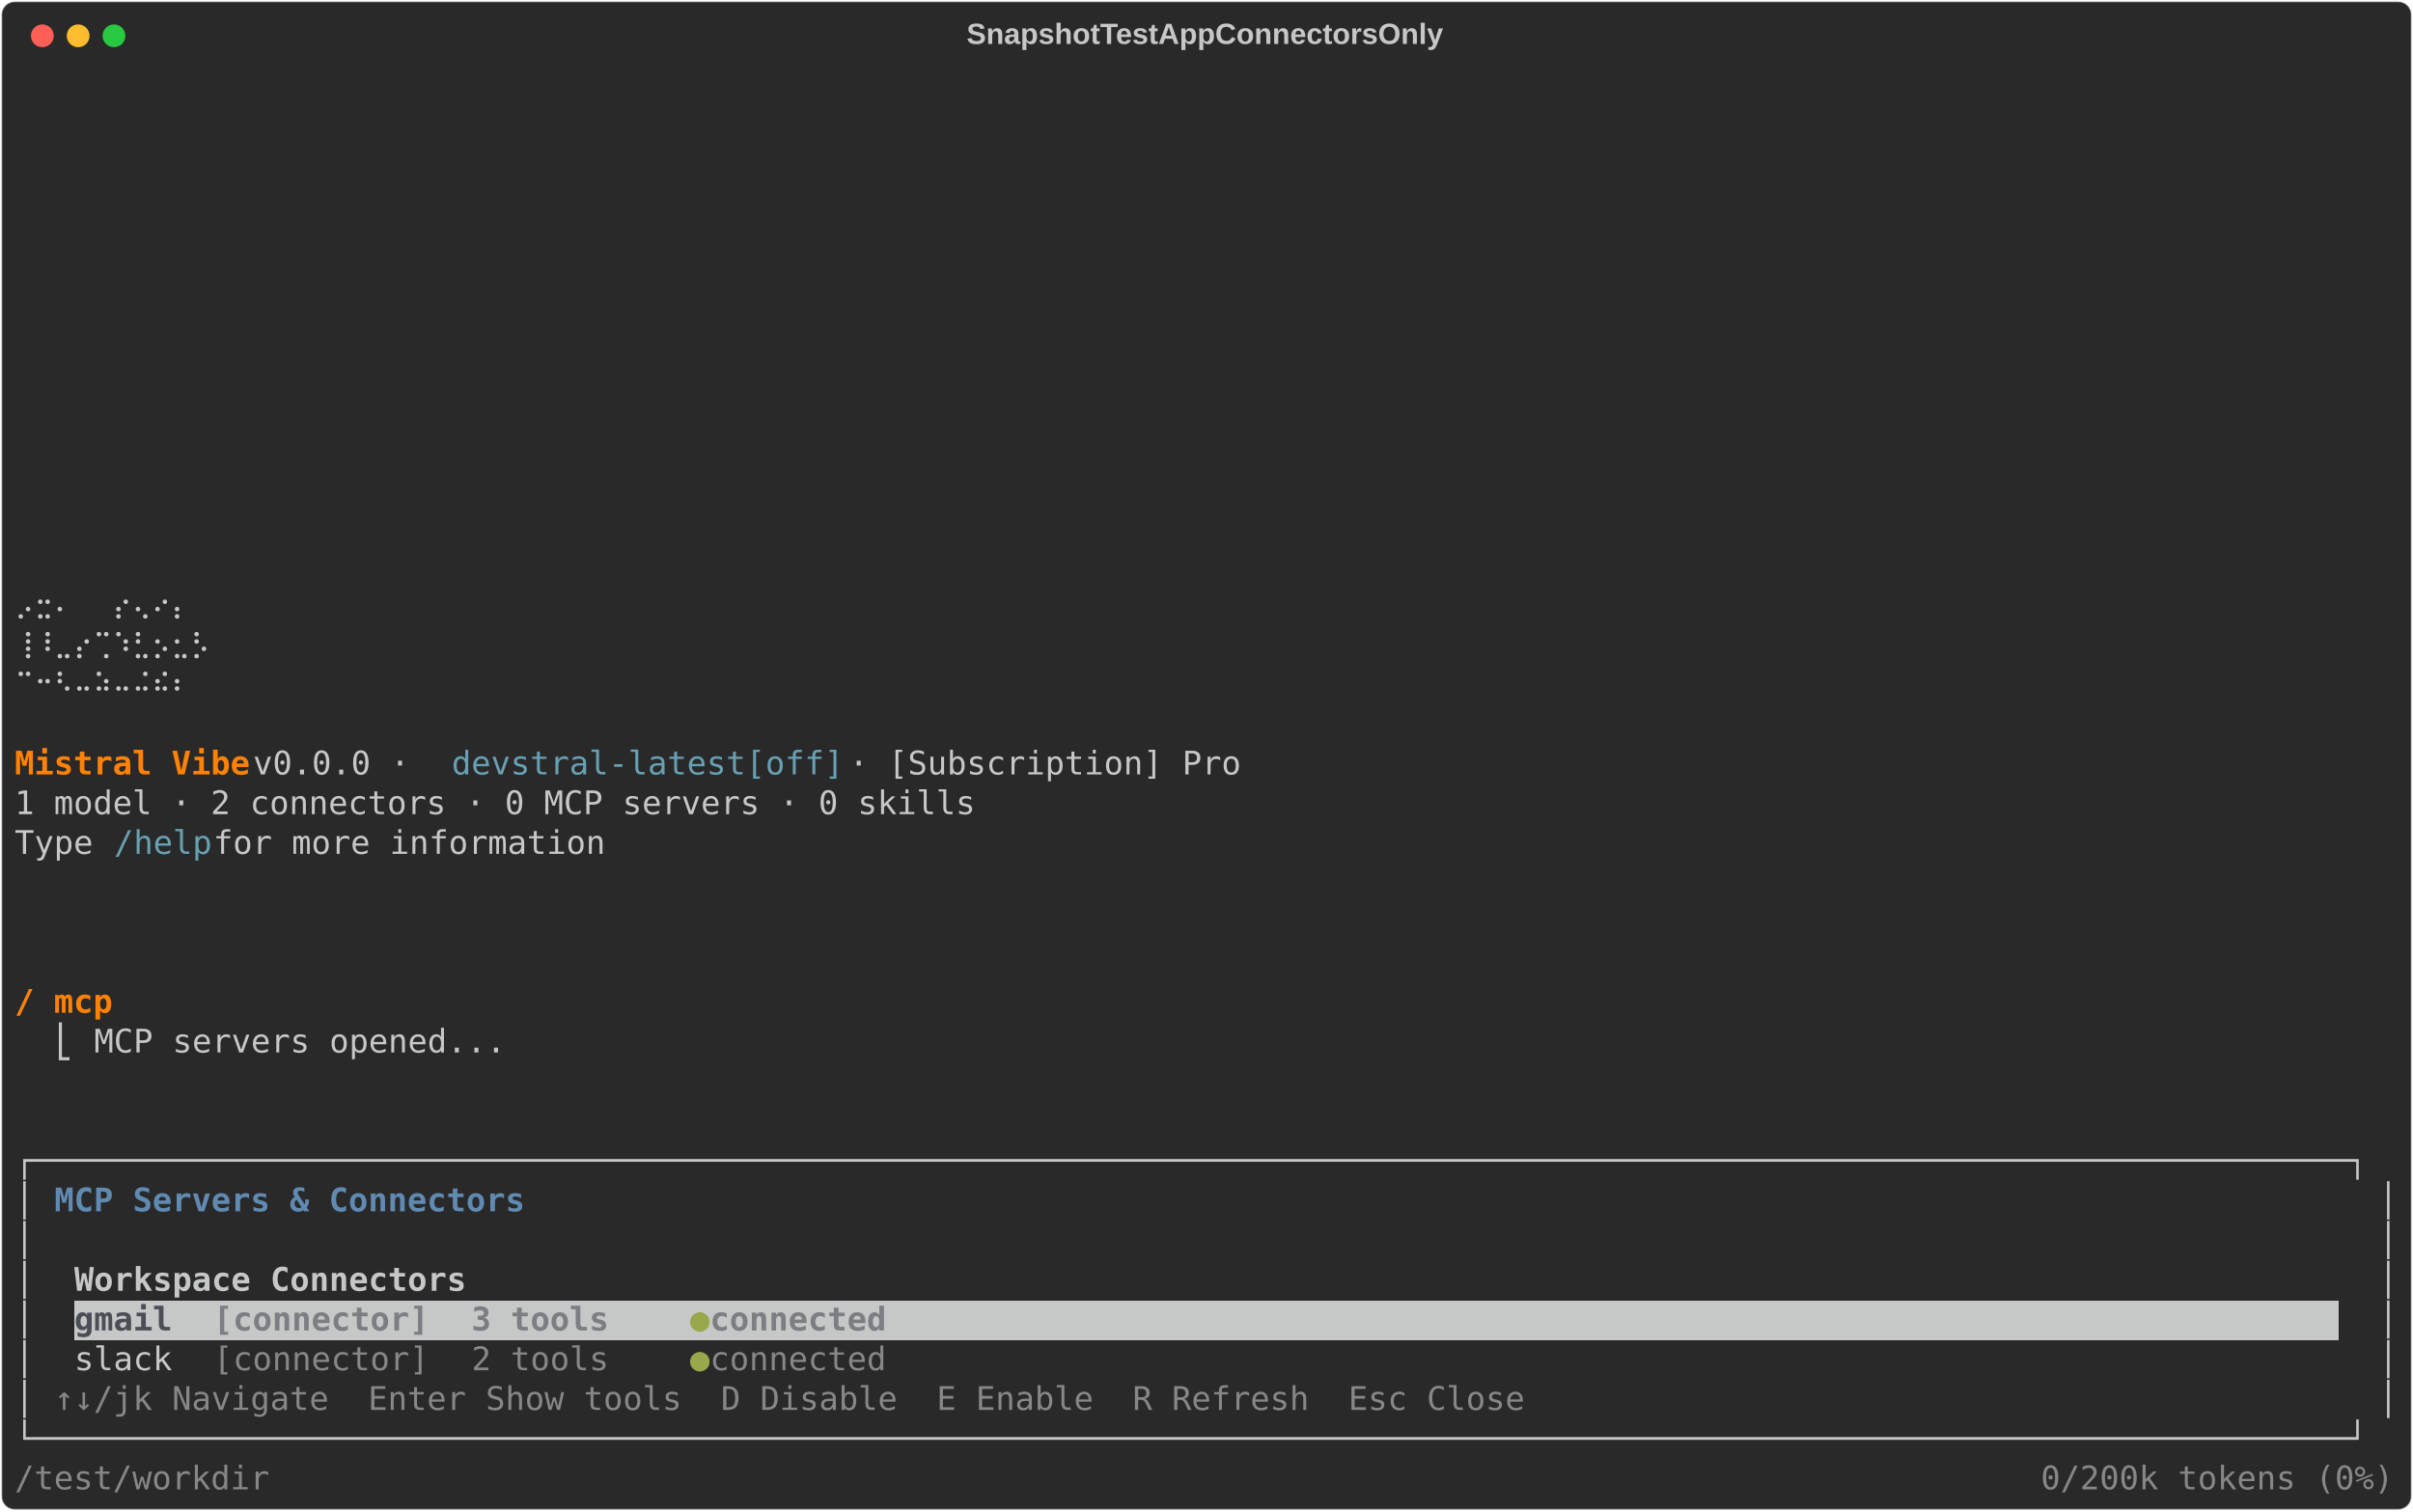
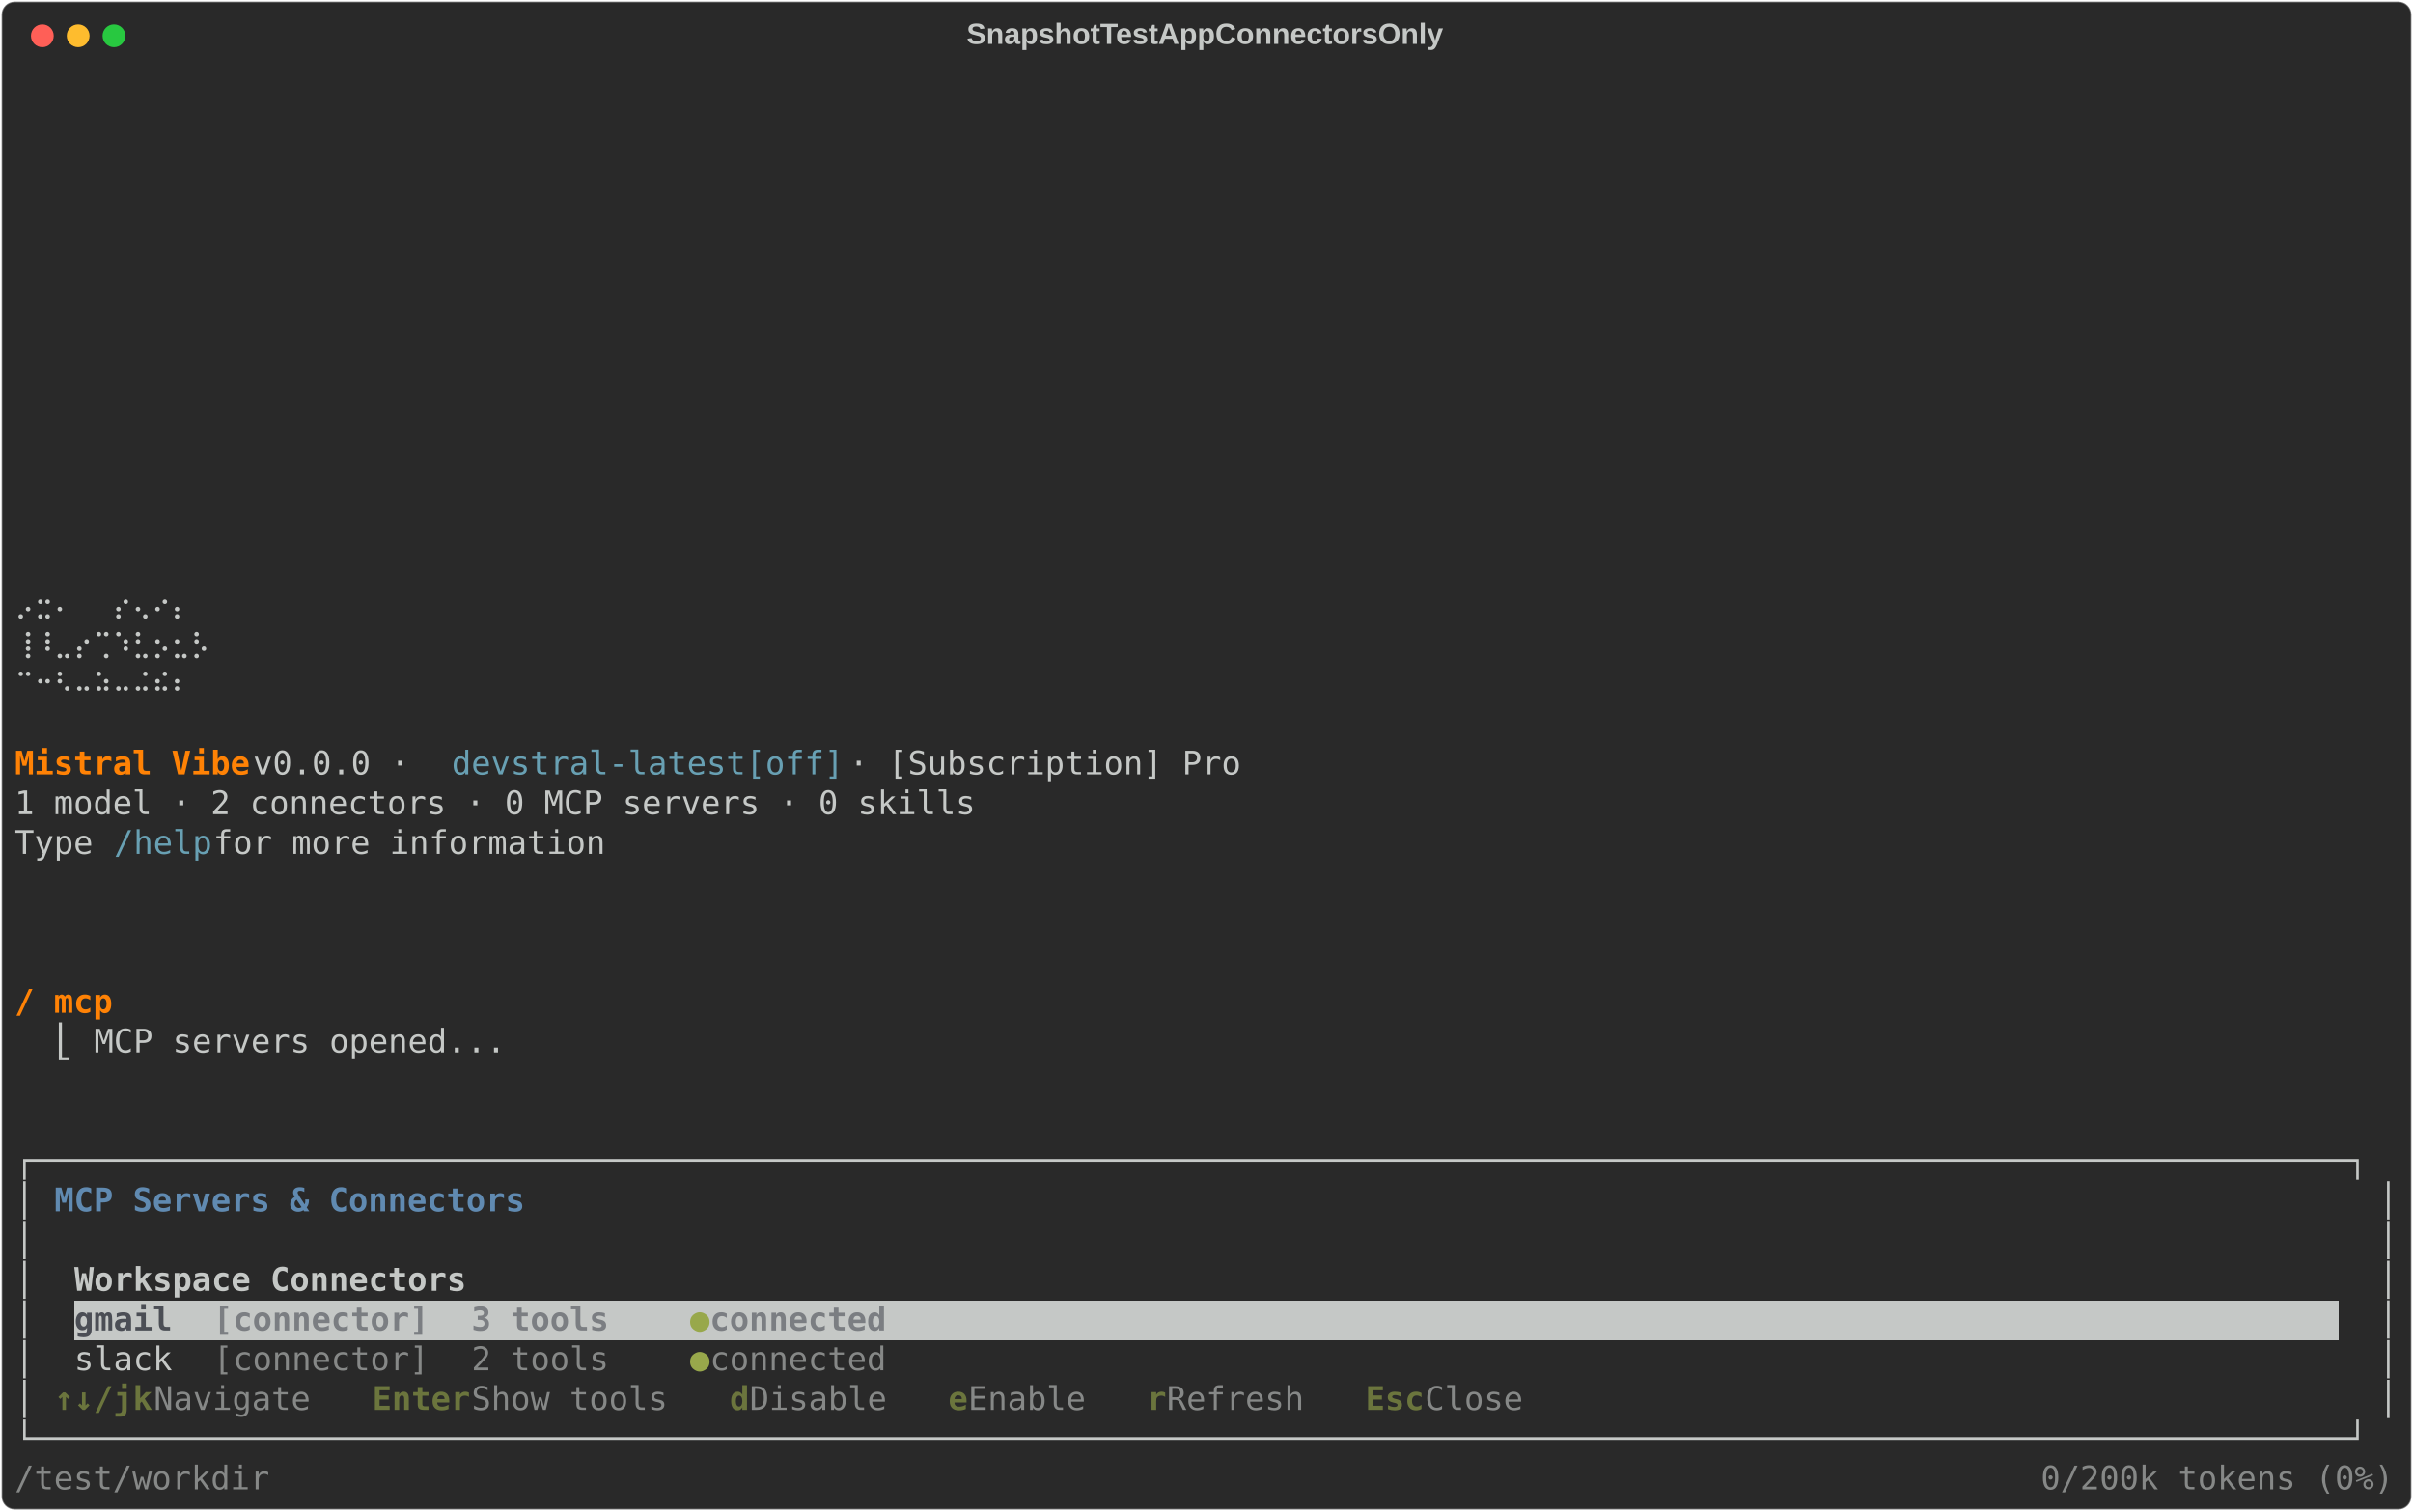
<svg xmlns="http://www.w3.org/2000/svg" class="rich-terminal" viewBox="0 0 1482 928.4">
  <style>

    @font-face {
        font-family: "Fira Code";
        src: local("FiraCode-Regular"),
                url("https://cdnjs.cloudflare.com/ajax/libs/firacode/6.2.0/woff2/FiraCode-Regular.woff2") format("woff2"),
                url("https://cdnjs.cloudflare.com/ajax/libs/firacode/6.2.0/woff/FiraCode-Regular.woff") format("woff");
        font-style: normal;
        font-weight: 400;
    }
    @font-face {
        font-family: "Fira Code";
        src: local("FiraCode-Bold"),
                url("https://cdnjs.cloudflare.com/ajax/libs/firacode/6.2.0/woff2/FiraCode-Bold.woff2") format("woff2"),
                url("https://cdnjs.cloudflare.com/ajax/libs/firacode/6.2.0/woff/FiraCode-Bold.woff") format("woff");
        font-style: bold;
        font-weight: 700;
    }

    .terminal-matrix {
        font-family: Fira Code, monospace;
        font-size: 20px;
        line-height: 24.4px;
        font-variant-east-asian: full-width;
    }

    .terminal-title {
        font-size: 18px;
        font-weight: bold;
        font-family: arial;
    }

    .terminal-r1 { fill: #c5c8c6 }
.terminal-r2 { fill: #ff8205;font-weight: bold }
.terminal-r3 { fill: #68a0b3 }
.terminal-r4 { fill: #608ab1;font-weight: bold }
.terminal-r5 { fill: #c5c8c6;font-weight: bold }
.terminal-r6 { fill: #4b4e55;font-weight: bold }
.terminal-r7 { fill: #7b7e82;font-weight: bold }
.terminal-r8 { fill: #98a84b;font-weight: bold }
.terminal-r9 { fill: #868887 }
.terminal-r10 { fill: #98a84b }
+ .terminal-r11 { fill: #6b753d;font-weight: bold }
    </style>
  <defs>
    <clipPath id="terminal-clip-terminal">
      <rect x="0" y="0" width="1463.0" height="877.4" />
    </clipPath>
    <clipPath id="terminal-line-0">
      <rect x="0" y="1.5" width="1464" height="24.65" />
    </clipPath>
    <clipPath id="terminal-line-1">
      <rect x="0" y="25.9" width="1464" height="24.65" />
    </clipPath>
    <clipPath id="terminal-line-2">
      <rect x="0" y="50.3" width="1464" height="24.65" />
    </clipPath>
    <clipPath id="terminal-line-3">
      <rect x="0" y="74.7" width="1464" height="24.65" />
    </clipPath>
    <clipPath id="terminal-line-4">
      <rect x="0" y="99.1" width="1464" height="24.65" />
    </clipPath>
    <clipPath id="terminal-line-5">
      <rect x="0" y="123.5" width="1464" height="24.65" />
    </clipPath>
    <clipPath id="terminal-line-6">
      <rect x="0" y="147.9" width="1464" height="24.65" />
    </clipPath>
    <clipPath id="terminal-line-7">
      <rect x="0" y="172.3" width="1464" height="24.65" />
    </clipPath>
    <clipPath id="terminal-line-8">
      <rect x="0" y="196.7" width="1464" height="24.65" />
    </clipPath>
    <clipPath id="terminal-line-9">
      <rect x="0" y="221.1" width="1464" height="24.65" />
    </clipPath>
    <clipPath id="terminal-line-10">
      <rect x="0" y="245.5" width="1464" height="24.65" />
    </clipPath>
    <clipPath id="terminal-line-11">
      <rect x="0" y="269.9" width="1464" height="24.65" />
    </clipPath>
    <clipPath id="terminal-line-12">
      <rect x="0" y="294.3" width="1464" height="24.65" />
    </clipPath>
    <clipPath id="terminal-line-13">
      <rect x="0" y="318.7" width="1464" height="24.65" />
    </clipPath>
    <clipPath id="terminal-line-14">
      <rect x="0" y="343.1" width="1464" height="24.65" />
    </clipPath>
    <clipPath id="terminal-line-15">
      <rect x="0" y="367.5" width="1464" height="24.65" />
    </clipPath>
    <clipPath id="terminal-line-16">
      <rect x="0" y="391.9" width="1464" height="24.65" />
    </clipPath>
    <clipPath id="terminal-line-17">
      <rect x="0" y="416.3" width="1464" height="24.65" />
    </clipPath>
    <clipPath id="terminal-line-18">
      <rect x="0" y="440.7" width="1464" height="24.65" />
    </clipPath>
    <clipPath id="terminal-line-19">
      <rect x="0" y="465.1" width="1464" height="24.65" />
    </clipPath>
    <clipPath id="terminal-line-20">
      <rect x="0" y="489.5" width="1464" height="24.65" />
    </clipPath>
    <clipPath id="terminal-line-21">
      <rect x="0" y="513.9" width="1464" height="24.65" />
    </clipPath>
    <clipPath id="terminal-line-22">
      <rect x="0" y="538.3" width="1464" height="24.65" />
    </clipPath>
    <clipPath id="terminal-line-23">
      <rect x="0" y="562.7" width="1464" height="24.65" />
    </clipPath>
    <clipPath id="terminal-line-24">
      <rect x="0" y="587.1" width="1464" height="24.65" />
    </clipPath>
    <clipPath id="terminal-line-25">
      <rect x="0" y="611.5" width="1464" height="24.65" />
    </clipPath>
    <clipPath id="terminal-line-26">
      <rect x="0" y="635.9" width="1464" height="24.65" />
    </clipPath>
    <clipPath id="terminal-line-27">
      <rect x="0" y="660.3" width="1464" height="24.65" />
    </clipPath>
    <clipPath id="terminal-line-28">
      <rect x="0" y="684.7" width="1464" height="24.65" />
    </clipPath>
    <clipPath id="terminal-line-29">
      <rect x="0" y="709.1" width="1464" height="24.65" />
    </clipPath>
    <clipPath id="terminal-line-30">
      <rect x="0" y="733.5" width="1464" height="24.65" />
    </clipPath>
    <clipPath id="terminal-line-31">
      <rect x="0" y="757.9" width="1464" height="24.65" />
    </clipPath>
    <clipPath id="terminal-line-32">
      <rect x="0" y="782.3" width="1464" height="24.65" />
    </clipPath>
    <clipPath id="terminal-line-33">
      <rect x="0" y="806.7" width="1464" height="24.65" />
    </clipPath>
    <clipPath id="terminal-line-34">
      <rect x="0" y="831.1" width="1464" height="24.65" />
    </clipPath>
  </defs>
  <rect fill="#292929" stroke="rgba(255,255,255,0.35)" stroke-width="1" x="1" y="1" width="1480" height="926.4" rx="8" />
  <text class="terminal-title" fill="#c5c8c6" text-anchor="middle" x="740" y="27">SnapshotTestAppConnectorsOnly</text>
  <g transform="translate(26,22)">
    <circle cx="0" cy="0" r="7" fill="#ff5f57" />
    <circle cx="22" cy="0" r="7" fill="#febc2e" />
    <circle cx="44" cy="0" r="7" fill="#28c840" />
  </g>
  <g transform="translate(9, 41)" clip-path="url(#terminal-clip-terminal)">
    <rect fill="#c5c8c6" x="36.6" y="757.9" width="85.4" height="24.65" shape-rendering="crispEdges" />
    <rect fill="#c5c8c6" x="122" y="757.9" width="158.6" height="24.65" shape-rendering="crispEdges" />
    <rect fill="#c5c8c6" x="280.6" y="757.9" width="109.8" height="24.65" shape-rendering="crispEdges" />
    <rect fill="#c5c8c6" x="390.4" y="757.9" width="24.4" height="24.65" shape-rendering="crispEdges" />
    <rect fill="#c5c8c6" x="414.8" y="757.9" width="12.2" height="24.65" shape-rendering="crispEdges" />
    <rect fill="#c5c8c6" x="427" y="757.9" width="122" height="24.65" shape-rendering="crispEdges" />
    <rect fill="#c5c8c6" x="549" y="757.9" width="878.4" height="24.65" shape-rendering="crispEdges" />
    <g class="terminal-matrix">
      <text class="terminal-r1" x="1464" y="20" textLength="12.2" clip-path="url(#terminal-line-0)">
</text>
      <text class="terminal-r1" x="1464" y="44.4" textLength="12.2" clip-path="url(#terminal-line-1)">
</text>
      <text class="terminal-r1" x="1464" y="68.8" textLength="12.2" clip-path="url(#terminal-line-2)">
</text>
      <text class="terminal-r1" x="1464" y="93.2" textLength="12.2" clip-path="url(#terminal-line-3)">
</text>
      <text class="terminal-r1" x="1464" y="117.6" textLength="12.2" clip-path="url(#terminal-line-4)">
</text>
      <text class="terminal-r1" x="1464" y="142" textLength="12.2" clip-path="url(#terminal-line-5)">
</text>
      <text class="terminal-r1" x="1464" y="166.4" textLength="12.2" clip-path="url(#terminal-line-6)">
</text>
      <text class="terminal-r1" x="1464" y="190.8" textLength="12.2" clip-path="url(#terminal-line-7)">
</text>
      <text class="terminal-r1" x="1464" y="215.2" textLength="12.2" clip-path="url(#terminal-line-8)">
</text>
      <text class="terminal-r1" x="1464" y="239.6" textLength="12.2" clip-path="url(#terminal-line-9)">
</text>
      <text class="terminal-r1" x="1464" y="264" textLength="12.2" clip-path="url(#terminal-line-10)">
</text>
      <text class="terminal-r1" x="1464" y="288.4" textLength="12.2" clip-path="url(#terminal-line-11)">
</text>
      <text class="terminal-r1" x="1464" y="312.8" textLength="12.2" clip-path="url(#terminal-line-12)">
</text>
      <text class="terminal-r1" x="0" y="337.2" textLength="134.2" clip-path="url(#terminal-line-13)">  ⡠⣒⠄  ⡔⢄⠔⡄</text>
      <text class="terminal-r1" x="1464" y="337.2" textLength="12.2" clip-path="url(#terminal-line-13)">
</text>
      <text class="terminal-r1" x="0" y="361.6" textLength="134.2" clip-path="url(#terminal-line-14)"> ⢸⠸⣀⡔⢉⠱⣃⡢⣂⡣</text>
      <text class="terminal-r1" x="1464" y="361.6" textLength="12.2" clip-path="url(#terminal-line-14)">
</text>
      <text class="terminal-r1" x="0" y="386" textLength="134.2" clip-path="url(#terminal-line-15)">  ⠉⠒⠣⠤⠵⠤⠬⠮⠆</text>
      <text class="terminal-r1" x="1464" y="386" textLength="12.2" clip-path="url(#terminal-line-15)">
</text>
      <text class="terminal-r1" x="1464" y="410.4" textLength="12.2" clip-path="url(#terminal-line-16)">
</text>
      <text class="terminal-r2" x="0" y="434.8" textLength="146.4" clip-path="url(#terminal-line-17)">Mistral Vibe</text>
      <text class="terminal-r1" x="146.4" y="434.8" textLength="122" clip-path="url(#terminal-line-17)"> v0.0.0 · </text>
      <text class="terminal-r3" x="268.4" y="434.8" textLength="244" clip-path="url(#terminal-line-17)">devstral-latest[off]</text>
      <text class="terminal-r1" x="512.4" y="434.8" textLength="256.2" clip-path="url(#terminal-line-17)"> · [Subscription] Pro</text>
      <text class="terminal-r1" x="1464" y="434.8" textLength="12.2" clip-path="url(#terminal-line-17)">
</text>
      <text class="terminal-r1" x="0" y="459.2" textLength="597.8" clip-path="url(#terminal-line-18)">1 model · 2 connectors · 0 MCP servers · 0 skills</text>
      <text class="terminal-r1" x="1464" y="459.2" textLength="12.2" clip-path="url(#terminal-line-18)">
</text>
      <text class="terminal-r1" x="0" y="483.6" textLength="61" clip-path="url(#terminal-line-19)">Type </text>
      <text class="terminal-r3" x="61" y="483.6" textLength="61" clip-path="url(#terminal-line-19)">/help</text>
      <text class="terminal-r1" x="122" y="483.6" textLength="256.2" clip-path="url(#terminal-line-19)"> for more information</text>
      <text class="terminal-r1" x="1464" y="483.6" textLength="12.2" clip-path="url(#terminal-line-19)">
</text>
      <text class="terminal-r1" x="1464" y="508" textLength="12.2" clip-path="url(#terminal-line-20)">
</text>
      <text class="terminal-r1" x="1464" y="532.4" textLength="12.2" clip-path="url(#terminal-line-21)">
</text>
      <text class="terminal-r1" x="1464" y="556.8" textLength="12.2" clip-path="url(#terminal-line-22)">
</text>
      <text class="terminal-r2" x="0" y="581.2" textLength="61" clip-path="url(#terminal-line-23)">/ mcp</text>
      <text class="terminal-r1" x="1464" y="581.2" textLength="12.2" clip-path="url(#terminal-line-23)">
</text>
      <text class="terminal-r1" x="24.4" y="605.6" textLength="12.2" clip-path="url(#terminal-line-24)">⎣</text>
      <text class="terminal-r1" x="48.8" y="605.6" textLength="256.2" clip-path="url(#terminal-line-24)">MCP servers opened...</text>
      <text class="terminal-r1" x="1464" y="605.6" textLength="12.2" clip-path="url(#terminal-line-24)">
</text>
      <text class="terminal-r1" x="1464" y="630" textLength="12.2" clip-path="url(#terminal-line-25)">
</text>
      <text class="terminal-r1" x="1464" y="654.4" textLength="12.2" clip-path="url(#terminal-line-26)">
</text>
      <text class="terminal-r1" x="0" y="678.8" textLength="1464" clip-path="url(#terminal-line-27)">┌──────────────────────────────────────────────────────────────────────────────────────────────────────────────────────┐</text>
      <text class="terminal-r1" x="1464" y="678.8" textLength="12.2" clip-path="url(#terminal-line-27)">
</text>
      <text class="terminal-r1" x="0" y="703.2" textLength="12.2" clip-path="url(#terminal-line-28)">│</text>
      <text class="terminal-r4" x="24.4" y="703.2" textLength="292.8" clip-path="url(#terminal-line-28)">MCP Servers &amp; Connectors</text>
      <text class="terminal-r1" x="1451.8" y="703.2" textLength="12.2" clip-path="url(#terminal-line-28)">│</text>
      <text class="terminal-r1" x="1464" y="703.2" textLength="12.2" clip-path="url(#terminal-line-28)">
</text>
      <text class="terminal-r1" x="0" y="727.6" textLength="12.2" clip-path="url(#terminal-line-29)">│</text>
      <text class="terminal-r1" x="1451.8" y="727.6" textLength="12.2" clip-path="url(#terminal-line-29)">│</text>
      <text class="terminal-r1" x="1464" y="727.6" textLength="12.2" clip-path="url(#terminal-line-29)">
</text>
      <text class="terminal-r1" x="0" y="752" textLength="12.2" clip-path="url(#terminal-line-30)">│</text>
      <text class="terminal-r5" x="36.6" y="752" textLength="244" clip-path="url(#terminal-line-30)">Workspace Connectors</text>
      <text class="terminal-r1" x="1451.8" y="752" textLength="12.2" clip-path="url(#terminal-line-30)">│</text>
      <text class="terminal-r1" x="1464" y="752" textLength="12.2" clip-path="url(#terminal-line-30)">
</text>
      <text class="terminal-r1" x="0" y="776.4" textLength="12.2" clip-path="url(#terminal-line-31)">│</text>
      <text class="terminal-r6" x="36.6" y="776.4" textLength="85.4" clip-path="url(#terminal-line-31)">  gmail</text>
      <text class="terminal-r7" x="122" y="776.4" textLength="158.6" clip-path="url(#terminal-line-31)">  [connector]</text>
      <text class="terminal-r7" x="280.6" y="776.4" textLength="109.8" clip-path="url(#terminal-line-31)">  3 tools</text>
      <text class="terminal-r8" x="414.8" y="776.4" textLength="12.2" clip-path="url(#terminal-line-31)">●</text>
      <text class="terminal-r7" x="427" y="776.4" textLength="122" clip-path="url(#terminal-line-31)"> connected</text>
      <text class="terminal-r1" x="1451.8" y="776.4" textLength="12.2" clip-path="url(#terminal-line-31)">│</text>
      <text class="terminal-r1" x="1464" y="776.4" textLength="12.2" clip-path="url(#terminal-line-31)">
</text>
      <text class="terminal-r1" x="0" y="800.8" textLength="12.2" clip-path="url(#terminal-line-32)">│</text>
      <text class="terminal-r1" x="36.6" y="800.8" textLength="85.4" clip-path="url(#terminal-line-32)">  slack</text>
      <text class="terminal-r9" x="122" y="800.8" textLength="158.6" clip-path="url(#terminal-line-32)">  [connector]</text>
      <text class="terminal-r9" x="280.6" y="800.8" textLength="109.8" clip-path="url(#terminal-line-32)">  2 tools</text>
      <text class="terminal-r10" x="414.8" y="800.8" textLength="12.2" clip-path="url(#terminal-line-32)">●</text>
      <text class="terminal-r9" x="427" y="800.8" textLength="122" clip-path="url(#terminal-line-32)"> connected</text>
      <text class="terminal-r1" x="1451.8" y="800.8" textLength="12.2" clip-path="url(#terminal-line-32)">│</text>
      <text class="terminal-r1" x="1464" y="800.8" textLength="12.2" clip-path="url(#terminal-line-32)">
</text>
      <text class="terminal-r1" x="0" y="825.2" textLength="12.2" clip-path="url(#terminal-line-33)">│</text>
-       <text class="terminal-r9" x="24.4" y="825.2" textLength="915" clip-path="url(#terminal-line-33)">↑↓/jk Navigate  Enter Show tools  D Disable  E Enable  R Refresh  Esc Close</text>
+       <text class="terminal-r11" x="24.4" y="825.2" textLength="61" clip-path="url(#terminal-line-33)">↑↓/jk</text>
+       <text class="terminal-r9" x="85.4" y="825.2" textLength="134.2" clip-path="url(#terminal-line-33)"> Navigate  </text>
+       <text class="terminal-r11" x="219.6" y="825.2" textLength="61" clip-path="url(#terminal-line-33)">Enter</text>
+       <text class="terminal-r9" x="280.6" y="825.2" textLength="158.6" clip-path="url(#terminal-line-33)"> Show tools  </text>
+       <text class="terminal-r11" x="439.2" y="825.2" textLength="12.2" clip-path="url(#terminal-line-33)">d</text>
+       <text class="terminal-r9" x="451.4" y="825.2" textLength="122" clip-path="url(#terminal-line-33)"> Disable  </text>
+       <text class="terminal-r11" x="573.4" y="825.2" textLength="12.2" clip-path="url(#terminal-line-33)">e</text>
+       <text class="terminal-r9" x="585.6" y="825.2" textLength="109.8" clip-path="url(#terminal-line-33)"> Enable  </text>
+       <text class="terminal-r11" x="695.4" y="825.2" textLength="12.2" clip-path="url(#terminal-line-33)">r</text>
+       <text class="terminal-r9" x="707.6" y="825.2" textLength="122" clip-path="url(#terminal-line-33)"> Refresh  </text>
+       <text class="terminal-r11" x="829.6" y="825.2" textLength="36.6" clip-path="url(#terminal-line-33)">Esc</text>
+       <text class="terminal-r9" x="866.2" y="825.2" textLength="73.2" clip-path="url(#terminal-line-33)"> Close</text>
      <text class="terminal-r1" x="1451.8" y="825.2" textLength="12.2" clip-path="url(#terminal-line-33)">│</text>
      <text class="terminal-r1" x="1464" y="825.2" textLength="12.2" clip-path="url(#terminal-line-33)">
</text>
      <text class="terminal-r1" x="0" y="849.6" textLength="1464" clip-path="url(#terminal-line-34)">└──────────────────────────────────────────────────────────────────────────────────────────────────────────────────────┘</text>
      <text class="terminal-r1" x="1464" y="849.6" textLength="12.2" clip-path="url(#terminal-line-34)">
</text>
      <text class="terminal-r9" x="0" y="874" textLength="158.6" clip-path="url(#terminal-line-35)">/test/workdir</text>
      <text class="terminal-r9" x="1244.4" y="874" textLength="219.6" clip-path="url(#terminal-line-35)">0/200k tokens (0%)</text>
    </g>
  </g>
</svg>
